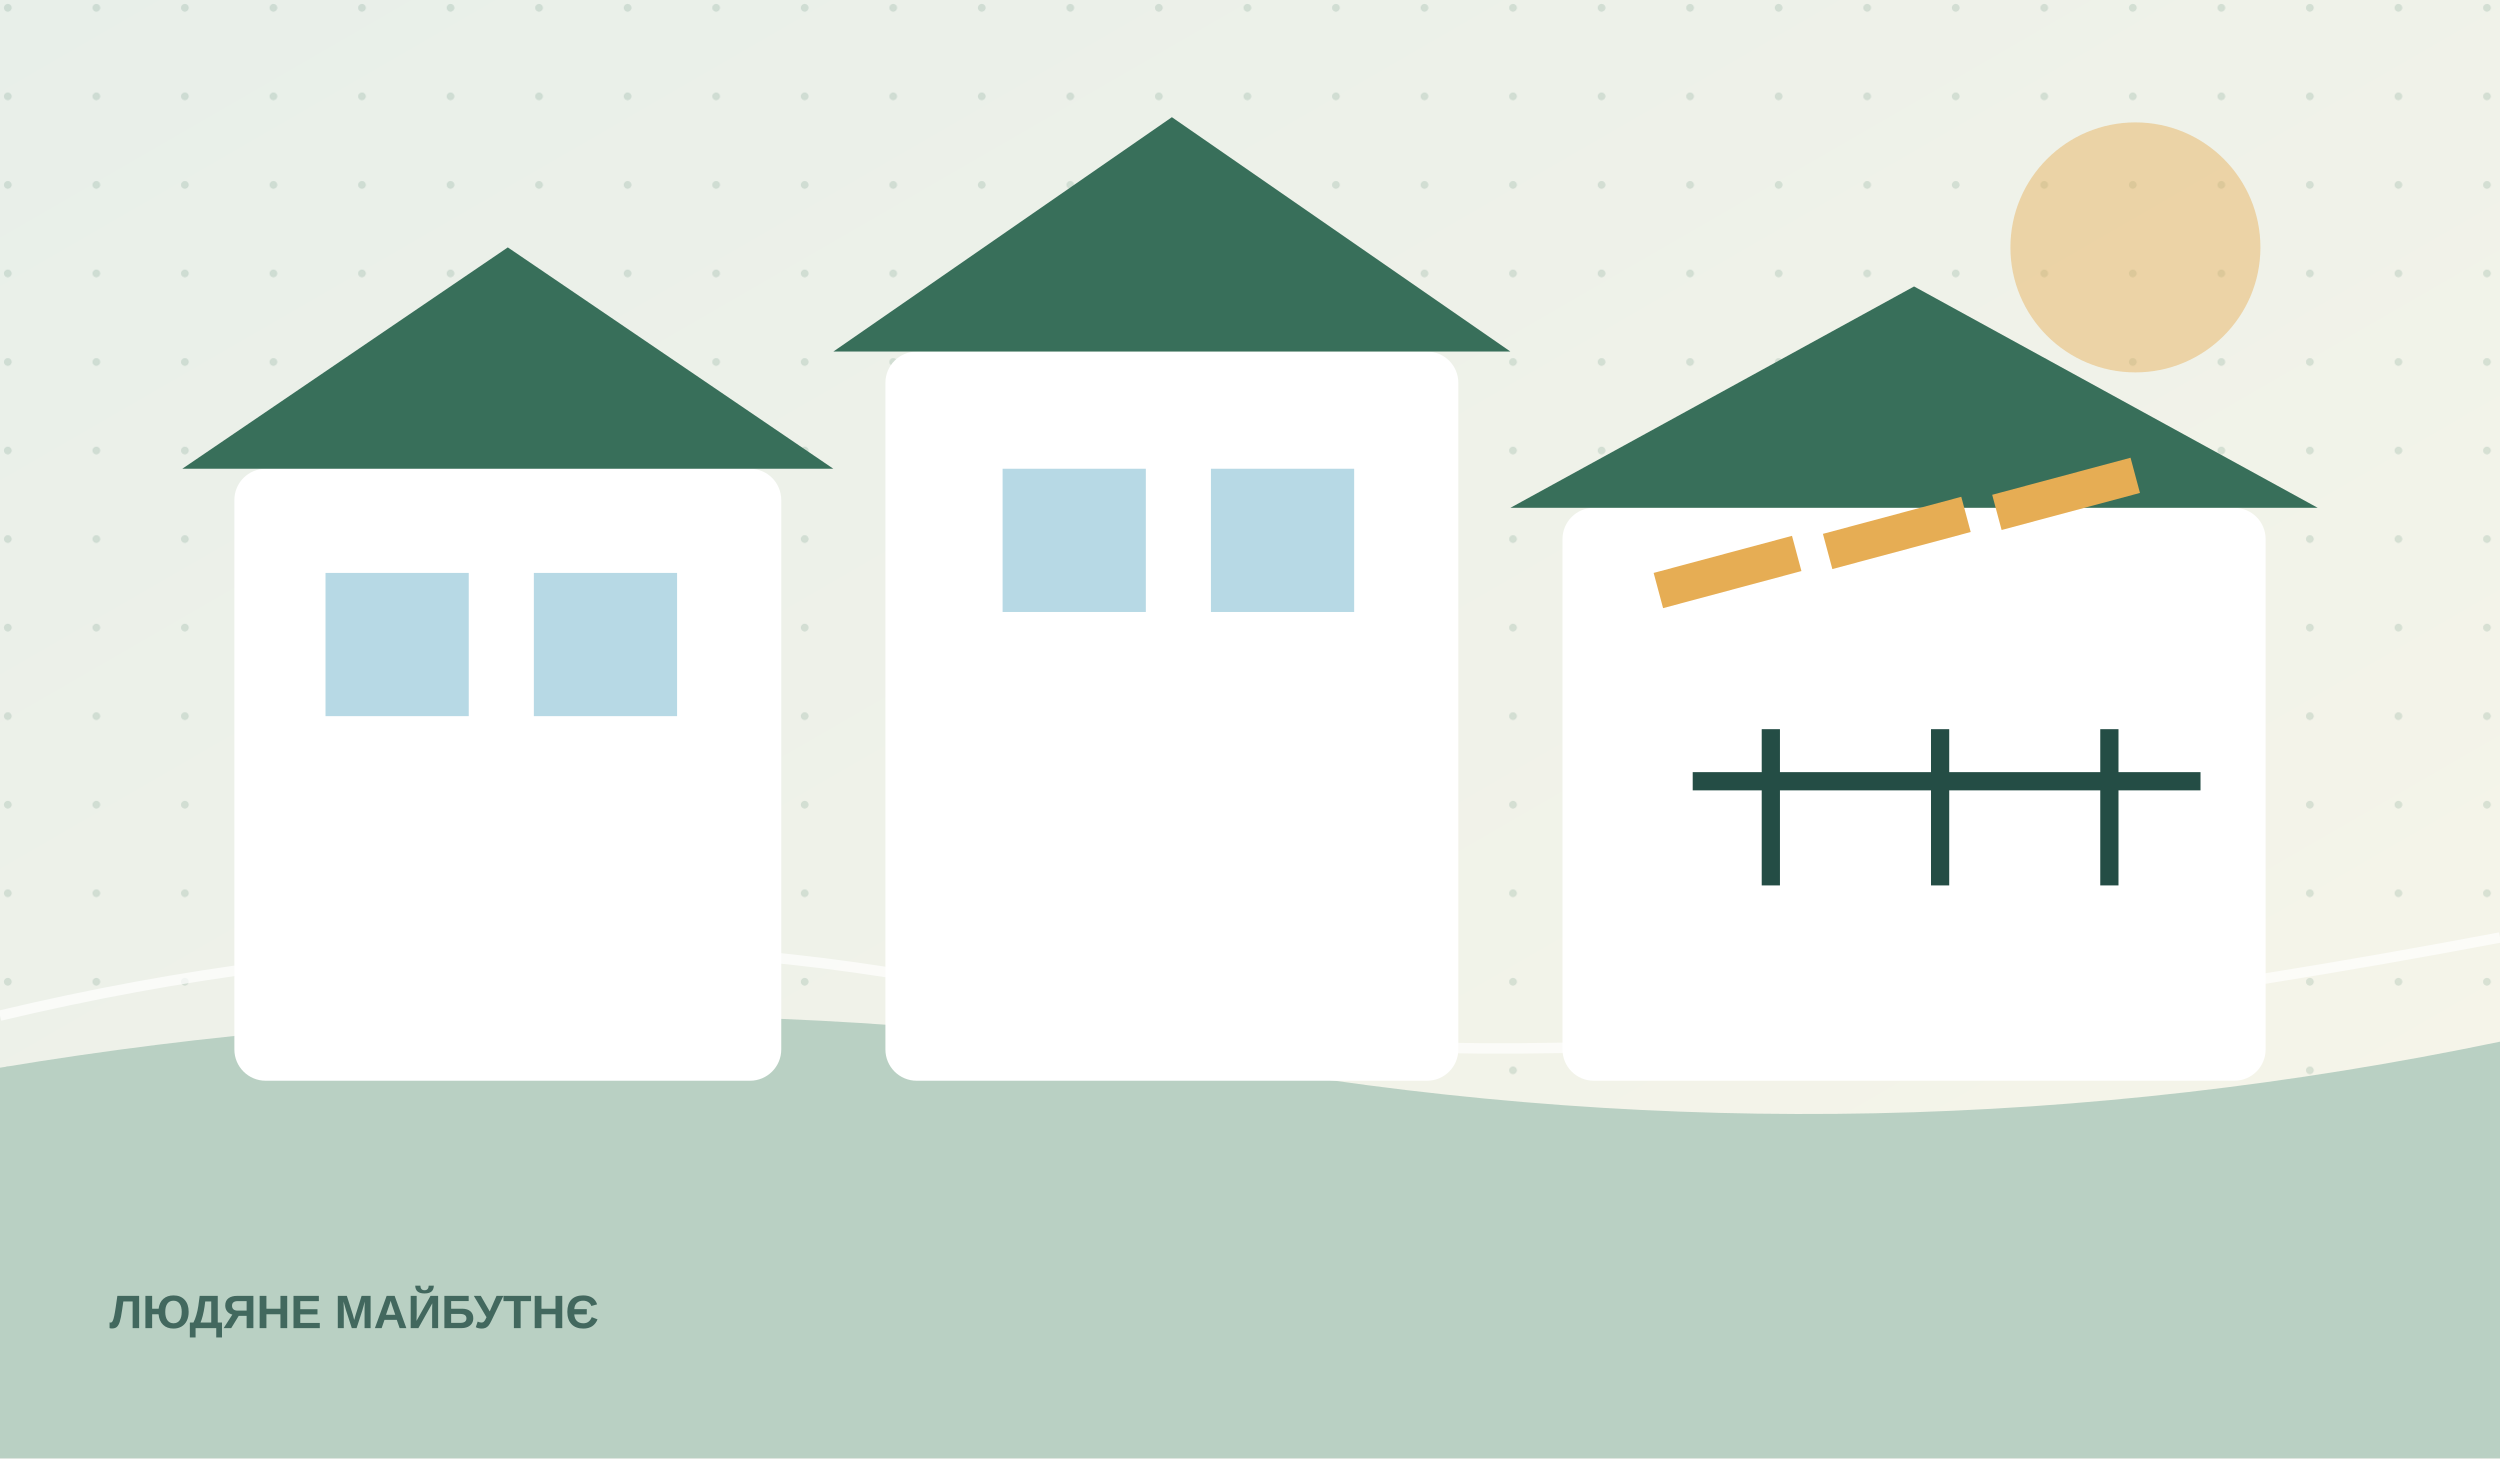
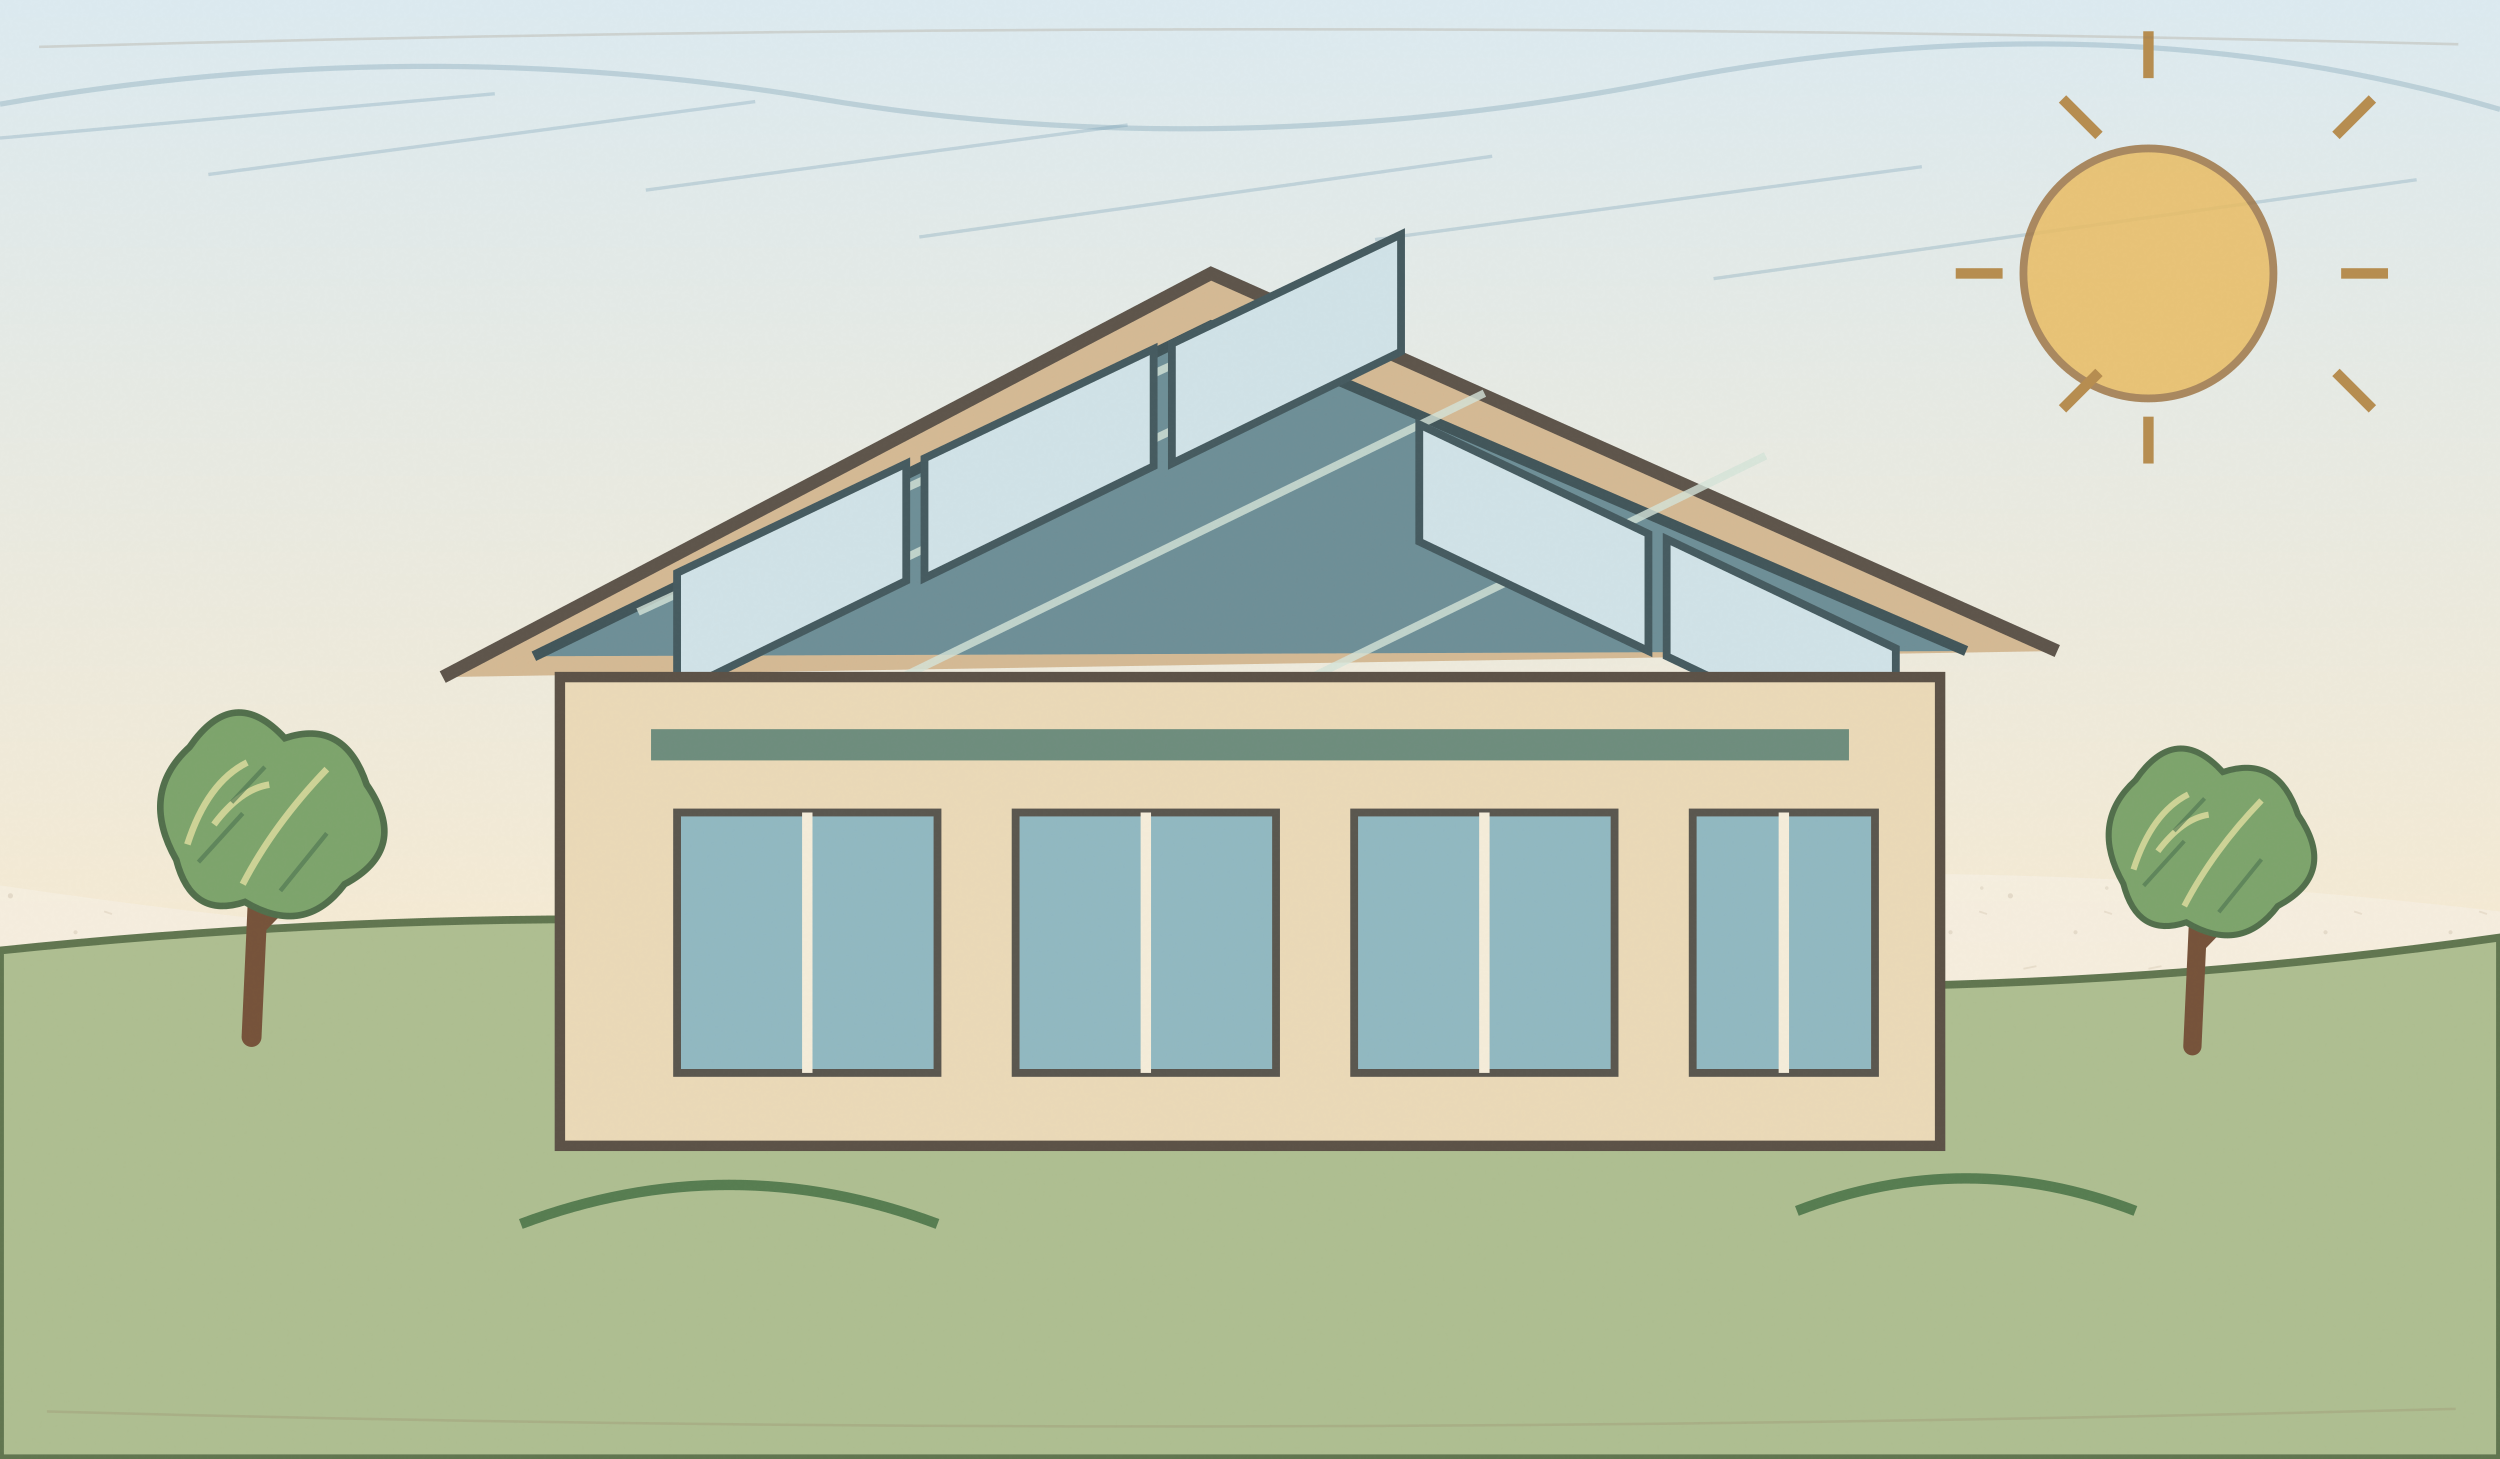
<svg xmlns="http://www.w3.org/2000/svg" viewBox="0 0 960 560" role="img" aria-labelledby="title desc">
  <defs>
-     <linearGradient id="bg" x1="0" y1="0" x2="1" y2="1">
-       <stop offset="0" stop-color="#e8efe9" />
-       <stop offset="1" stop-color="#f7f5e9" />
+     <linearGradient id="sky" x2="0" y2="1">
+       <stop stop-color="#dceaf0" />
+       <stop offset="1" stop-color="#f5ead3" />
    </linearGradient>
-     <pattern id="dots" width="34" height="34" patternUnits="userSpaceOnUse">
-       <circle cx="3" cy="3" r="1.5" fill="#386f5a" opacity=".15" />
+     <linearGradient id="paper" x2="0" y2="1">
+       <stop stop-color="#fcf8ed" />
+       <stop offset="1" stop-color="#f1e7d5" />
+     </linearGradient>
+     <pattern id="papergrain" width="48" height="48" patternUnits="userSpaceOnUse">
+       <circle cx="4" cy="8" r="1" fill="#8e785c" opacity=".17" />
+       <circle cx="29" cy="22" r=".8" fill="#8e785c" opacity=".16" />
+       <circle cx="41" cy="5" r=".7" fill="#8e785c" opacity=".13" />
+       <path d="M9 36l5-1m17 8l4-1m5-28l3 1" stroke="#a18a6b" stroke-width=".7" opacity=".16" />
    </pattern>
+     <pattern id="hatch" width="12" height="12" patternUnits="userSpaceOnUse">
+       <path d="M-2 12L12-2M4 16L16 4" stroke="#765d48" stroke-width="1" opacity=".32" />
+     </pattern>
+     <pattern id="bluehatch" width="10" height="10" patternUnits="userSpaceOnUse">
+       <path d="M0 10L10 0" stroke="#477b93" stroke-width="1" opacity=".27" />
+     </pattern>
+     <pattern id="greenhatch" width="11" height="11" patternUnits="userSpaceOnUse">
+       <path d="M0 11L11 0" stroke="#52764f" stroke-width="1" opacity=".3" />
+     </pattern>
+     <filter id="grain">
+       <feTurbulence type="fractalNoise" baseFrequency=".62" numOctaves="2" seed="7" />
+       <feColorMatrix values="0 0 0 0 .38 0 0 0 0 .31 0 0 0 0 .22 0 0 0 .12 0" />
+     </filter>
  </defs>
-   <rect width="960" height="560" fill="url(#bg)" />
-   <rect width="960" height="560" fill="url(#dots)" />
-   <circle cx="820" cy="95" r="48" fill="#e6ad54" opacity=".45" />
-   <path d="M0 390 Q210 340 400 385 T960 360" fill="none" stroke="#fff" stroke-width="4" opacity=".7" />
-   <path d="M0 410 Q240 370 480 410 T960 400 V560 H0Z" fill="#b9d0c3" />
-   <g fill="#fff">
-     <rect x="90" y="180" width="210" height="235" rx="12" />
-     <rect x="340" y="135" width="220" height="280" rx="12" />
-     <rect x="600" y="195" width="270" height="220" rx="12" />
+   <rect width="960" height="560" fill="url(#paper)" />
+   <rect width="960" height="560" fill="url(#papergrain)" />
+   <path d="M0 0H960V350Q700 320 500 352T0 340Z" fill="url(#sky)" />
+   <path d="M0 40Q160 12 315 38T640 31T960 42" fill="none" stroke="#77a0b2" stroke-width="2" opacity=".35" />
+   <path d="M0 53l190-17m-110 31l210-28m-42 34l185-25m-80 43l220-31m-45 32l210-28m-80 43l270-38" fill="none" stroke="#6995ab" stroke-width="1.3" opacity=".28" />
+   <path d="M0 365Q240 340 480 367T960 360V560H0Z" fill="#aebe91" stroke="#617650" stroke-width="3" />
+   <path d="M170 260L465 105 790 250" fill="#d4b994" stroke="#5e554b" stroke-width="5" />
+   <path d="M205 252L465 125 755 250" fill="#6e8f97" stroke="#42565a" stroke-width="4" />
+   <path d="M245 235l225-104m-195 118l230-110m-173 128l238-116m-140 145l248-121" stroke="#d4e3d8" stroke-width="3" fill="none" opacity=".8" />
+   <g fill="#d0e2e7" stroke="#465b60" stroke-width="3">
+     <path d="M260 220l88-42v45l-88 43z" />
+     <path d="M355 176l88-42v45l-88 43z" />
+     <path d="M450 132l88-42v45l-88 43z" />
+     <path d="M545 163l88 42v45l-88-42z" />
+     <path d="M640 207l88 42v45l-88-42z" />
  </g>
-   <g fill="#386f5a">
-     <path d="M70 180 L195 95 L320 180Z" />
-     <path d="M320 135 L450 45 L580 135Z" />
-     <path d="M580 195 L735 110 L890 195Z" />
+   <rect x="215" y="260" width="530" height="180" rx="0" fill="#ead9b7" stroke="#5c5247" stroke-width="4" />
+   <path d="M250 280h460v12H250z" fill="#6e8d7d" />
+   <g fill="#91b8c1" stroke="#5a574f" stroke-width="3">
+     <rect x="260" y="312" width="100" height="100" />
+     <rect x="390" y="312" width="100" height="100" />
+     <rect x="520" y="312" width="100" height="100" />
+     <rect x="650" y="312" width="70" height="100" />
  </g>
-   <g fill="#b7d9e5">
-     <rect x="125" y="220" width="55" height="55" />
-     <rect x="205" y="220" width="55" height="55" />
-     <rect x="385" y="180" width="55" height="55" />
-     <rect x="465" y="180" width="55" height="55" />
+   <path d="M310 312v100m130-100v100m130-100v100m115-100v100" stroke="#f4ecd9" stroke-width="4" />
+   <g transform="translate(100 320) scale(0.85)">
+     <path d="M0 4L-4 92M0 30L-26 4M-1 41L26 13" stroke="#76533a" stroke-width="9" fill="none" stroke-linecap="round" />
+     <path d="M-38 12Q-55-18-32-39Q-12-68 11-43Q38-52 48-22Q68 7 38 23Q20 47-7 31Q-31 39-38 12Z" fill="#7da46c" stroke="#526f4c" stroke-width="3" />
+     <path d="M-33 5Q-24-23-6-32M-8 23Q6-4 30-29M-21-4Q-9-20 4-22" fill="none" stroke="#d6d89a" stroke-width="3" opacity=".9" />
+     <path d="M-28 13l20-22m17 35l21-26m-43-14l15-16" stroke="#4f7651" stroke-width="2" opacity=".65" />
  </g>
-   <g fill="#e6ad54">
-     <rect x="635" y="220" width="55" height="14" transform="rotate(-15 635 220)" />
-     <rect x="700" y="205" width="55" height="14" transform="rotate(-15 700 205)" />
-     <rect x="765" y="190" width="55" height="14" transform="rotate(-15 765 190)" />
+   <g transform="translate(845 330) scale(0.78)">
+     <path d="M0 4L-4 92M0 30L-26 4M-1 41L26 13" stroke="#76533a" stroke-width="9" fill="none" stroke-linecap="round" />
+     <path d="M-38 12Q-55-18-32-39Q-12-68 11-43Q38-52 48-22Q68 7 38 23Q20 47-7 31Q-31 39-38 12Z" fill="#7da46c" stroke="#526f4c" stroke-width="3" />
+     <path d="M-33 5Q-24-23-6-32M-8 23Q6-4 30-29M-21-4Q-9-20 4-22" fill="none" stroke="#d6d89a" stroke-width="3" opacity=".9" />
+     <path d="M-28 13l20-22m17 35l21-26m-43-14l15-16" stroke="#4f7651" stroke-width="2" opacity=".65" />
  </g>
-   <g stroke="#244d45" stroke-width="7" fill="none">
-     <path d="M650 300 L845 300 M680 280 L680 340 M745 280 L745 340 M810 280 L810 340" />
-   </g>
-   <text x="42" y="510" font-family="Arial,sans-serif" font-size="18" font-weight="700" fill="#244d45" opacity=".8">ЛЮДЯНЕ МАЙБУТНЄ</text>
+   <circle cx="825" cy="105" r="48" fill="#e9bc63" opacity=".85" stroke="#9f7748" stroke-width="3" />
+   <path d="M825 30v-18m0 166v-18m74-55h18m-166 0h18m128-53l14-14m-119 119l14-14m91 0l14 14m-119-119l14 14" stroke="#b68d50" stroke-width="4" />
+   <path d="M200 470q80-30 160 0m330-5q65-25 130 0" stroke="#577d51" stroke-width="4" fill="none" />
+   <rect width="960" height="560" filter="url(#grain)" opacity=".11" pointer-events="none" />
+   <path d="M15 18Q470 5 944 17M18 542Q450 554 943 541" fill="none" stroke="#927d61" stroke-width="1" opacity=".22" />
</svg>
